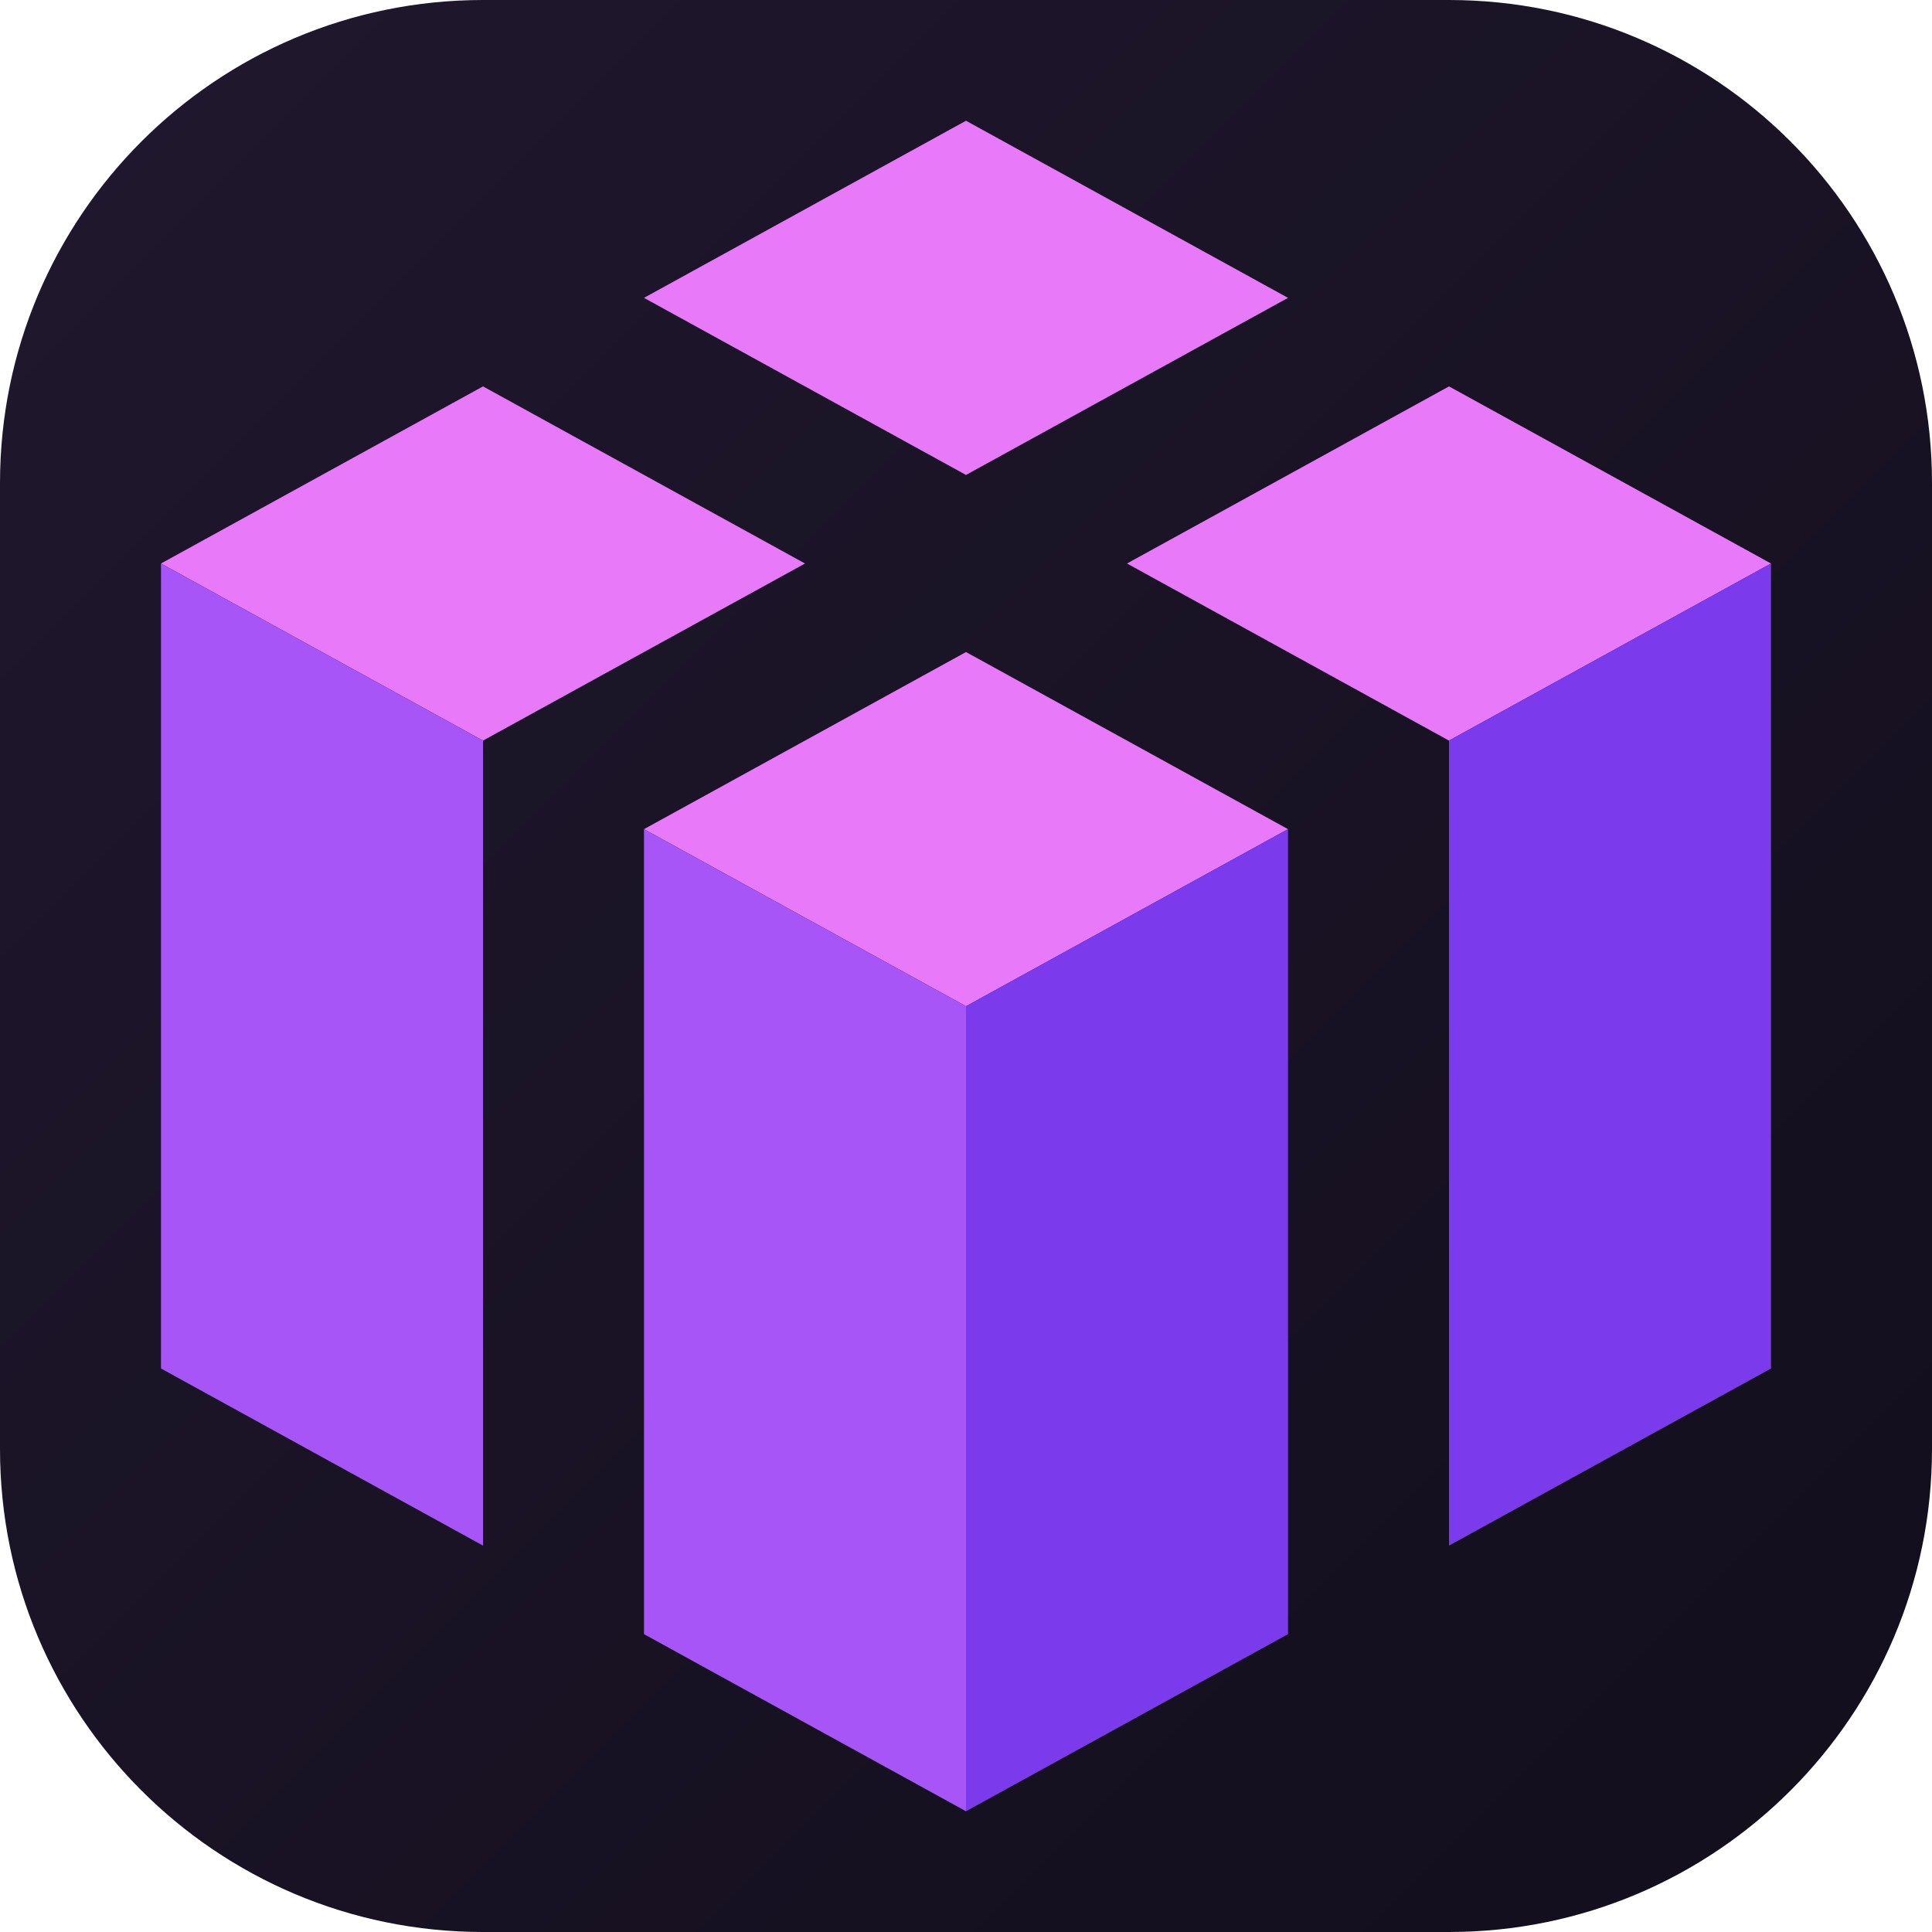
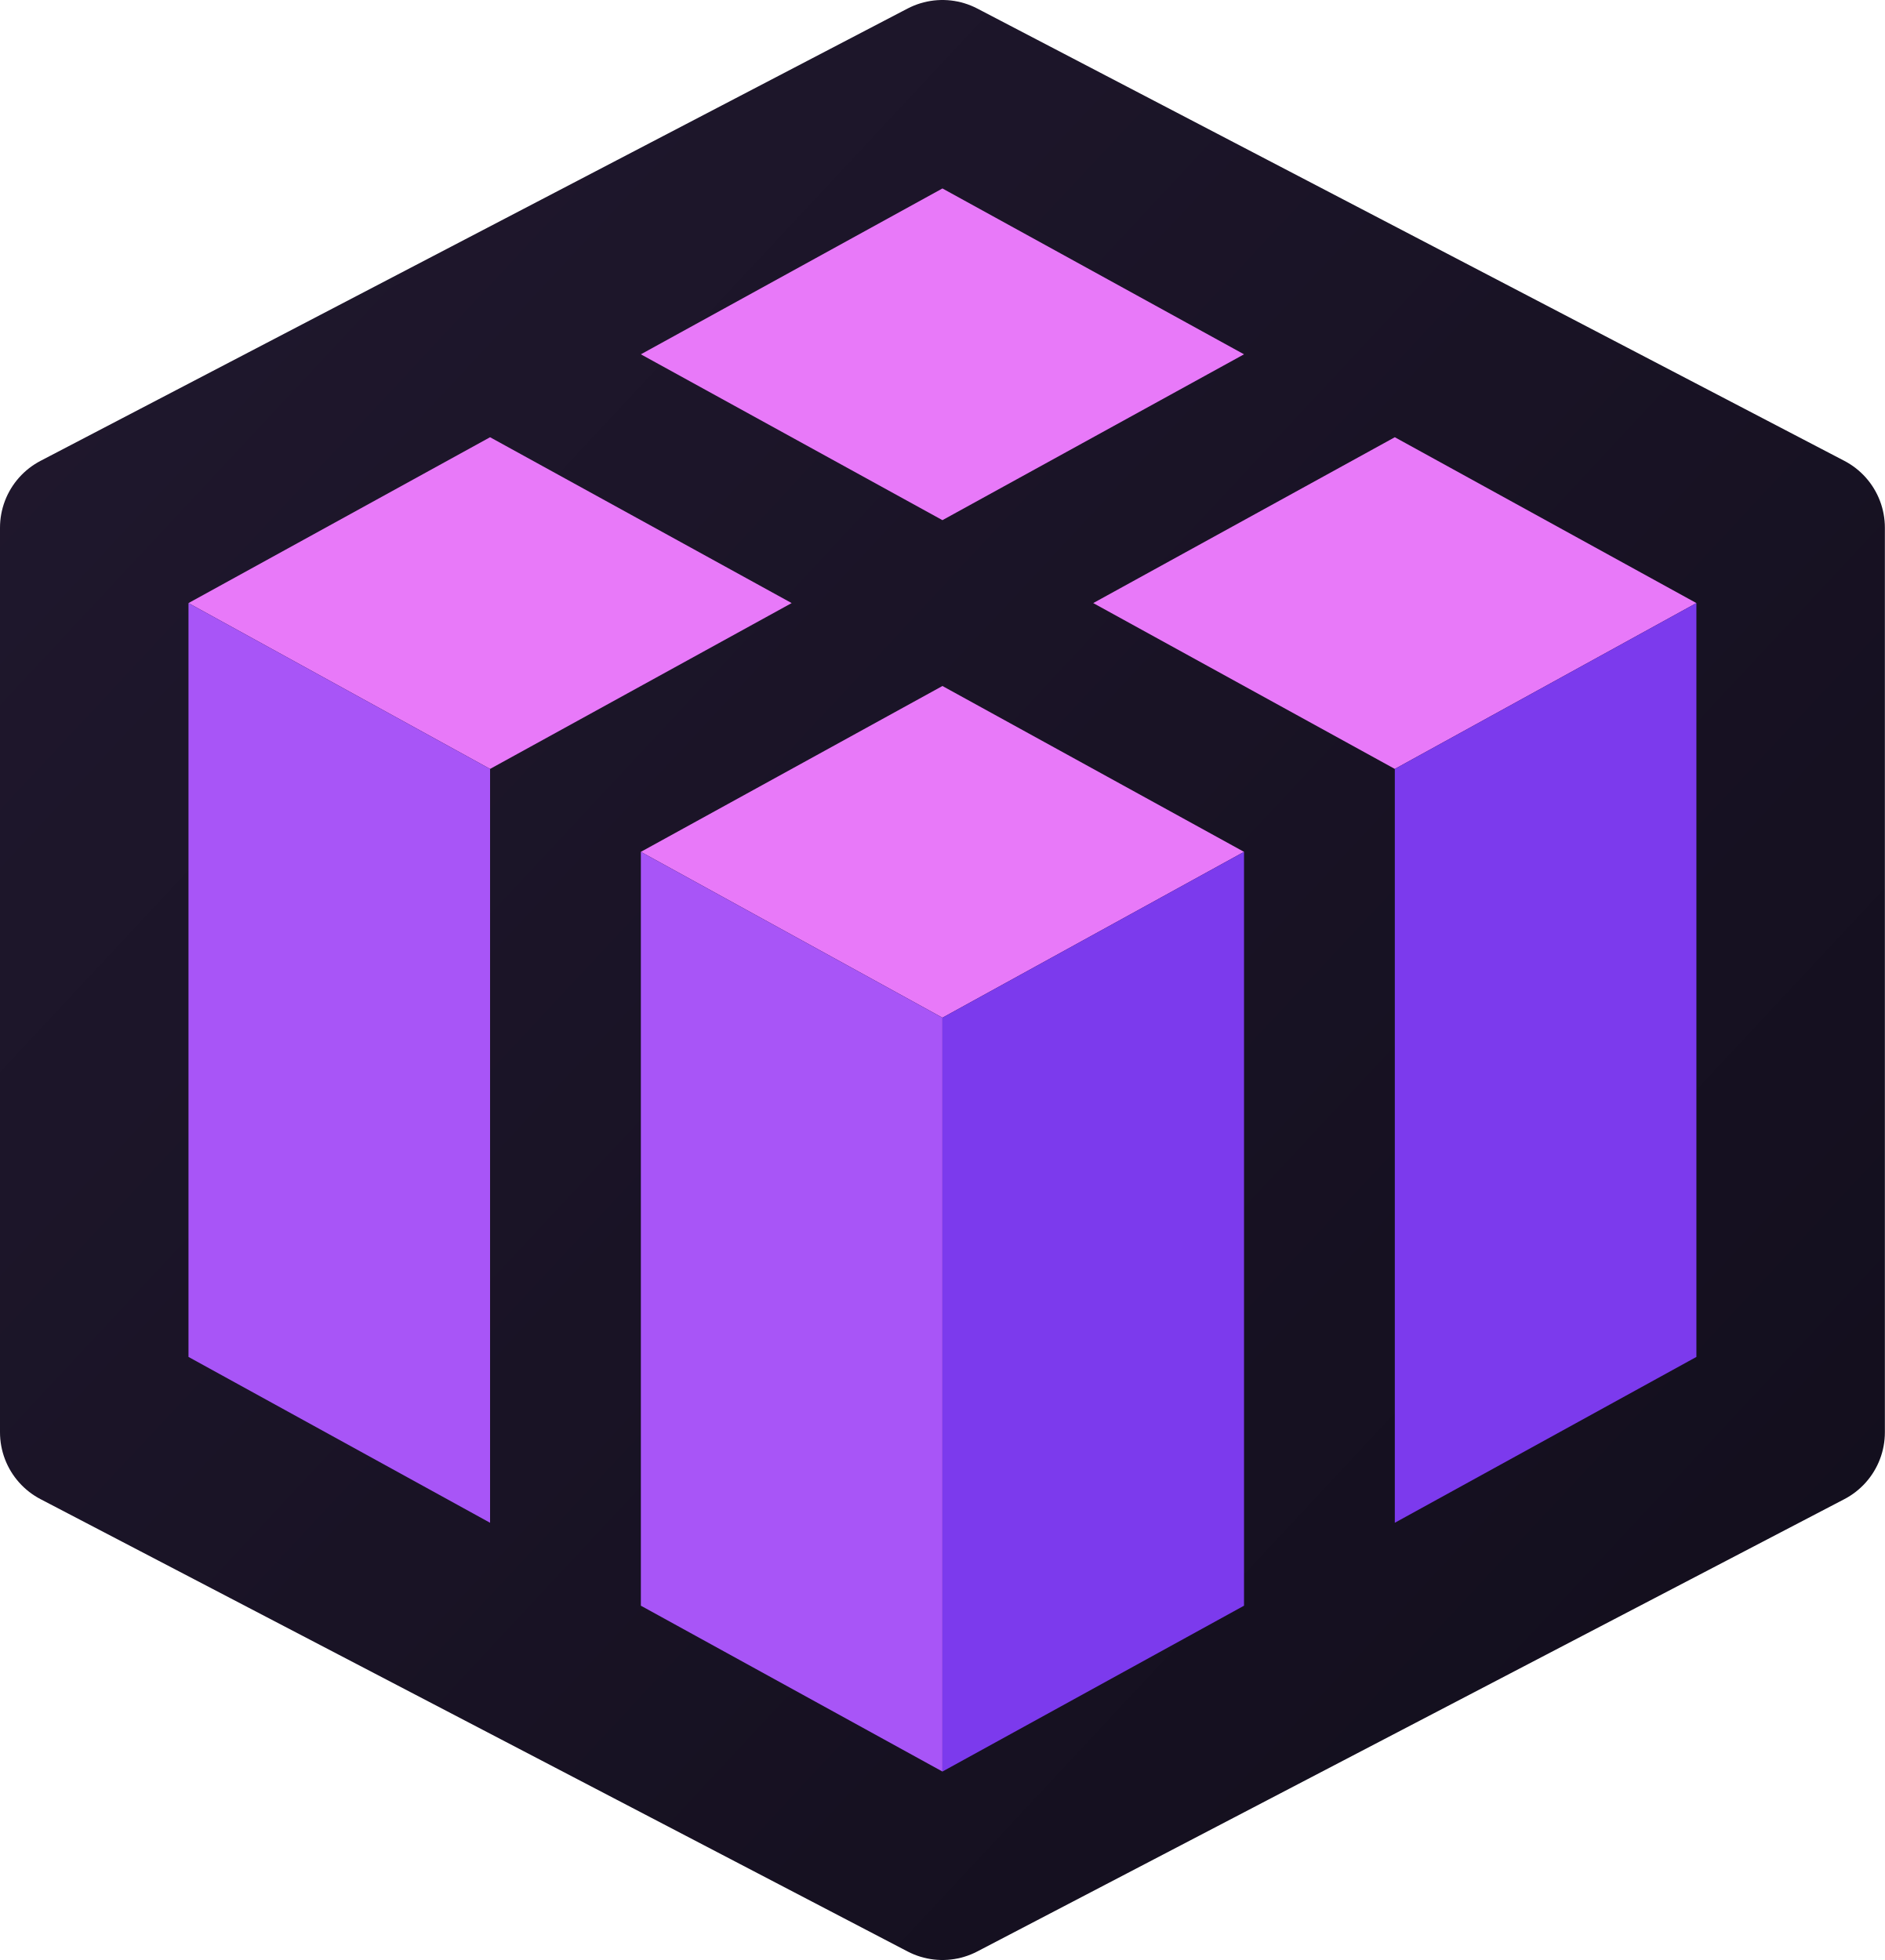
- <svg xmlns="http://www.w3.org/2000/svg" viewBox="4 4.5 24 24" fill="none">
+ <svg xmlns="http://www.w3.org/2000/svg" viewBox="3.5 3.5 25 26" fill="none">
  <defs>
    <linearGradient id="bg" x1="0" y1="0" x2="1" y2="1">
      <stop offset="0" stop-color="#20182e" />
      <stop offset="1" stop-color="#120e1c" />
    </linearGradient>
  </defs>
-   <rect x="4" y="4.5" width="24" height="24" rx="6" fill="url(#bg)" />
+   <polygon points="16,4.5 27.5,10.5 27.5,22.5 16,28.5 4.5,22.5 4.5,10.5" fill="url(#bg)" stroke="url(#bg)" stroke-width="2" stroke-linejoin="round" />
  <polygon points="6,11.5 10,9.3 14,11.5 10,13.7" fill="#e879f9" />
  <polygon points="12,8.2 16,6 20,8.2 16,10.4" fill="#e879f9" />
  <polygon points="12,14.8 16,12.6 20,14.8 16,17" fill="#e879f9" />
  <polygon points="18,11.5 22,9.3 26,11.5 22,13.7" fill="#e879f9" />
  <polygon points="6,11.5 10,13.7 10,23.7 6,21.5" fill="#a855f7" />
  <polygon points="12,14.8 16,17 16,27 12,24.8" fill="#a855f7" />
  <polygon points="16,17 20,14.8 20,24.8 16,27" fill="#7c3aed" />
  <polygon points="22,13.7 26,11.5 26,21.5 22,23.7" fill="#7c3aed" />
</svg>
